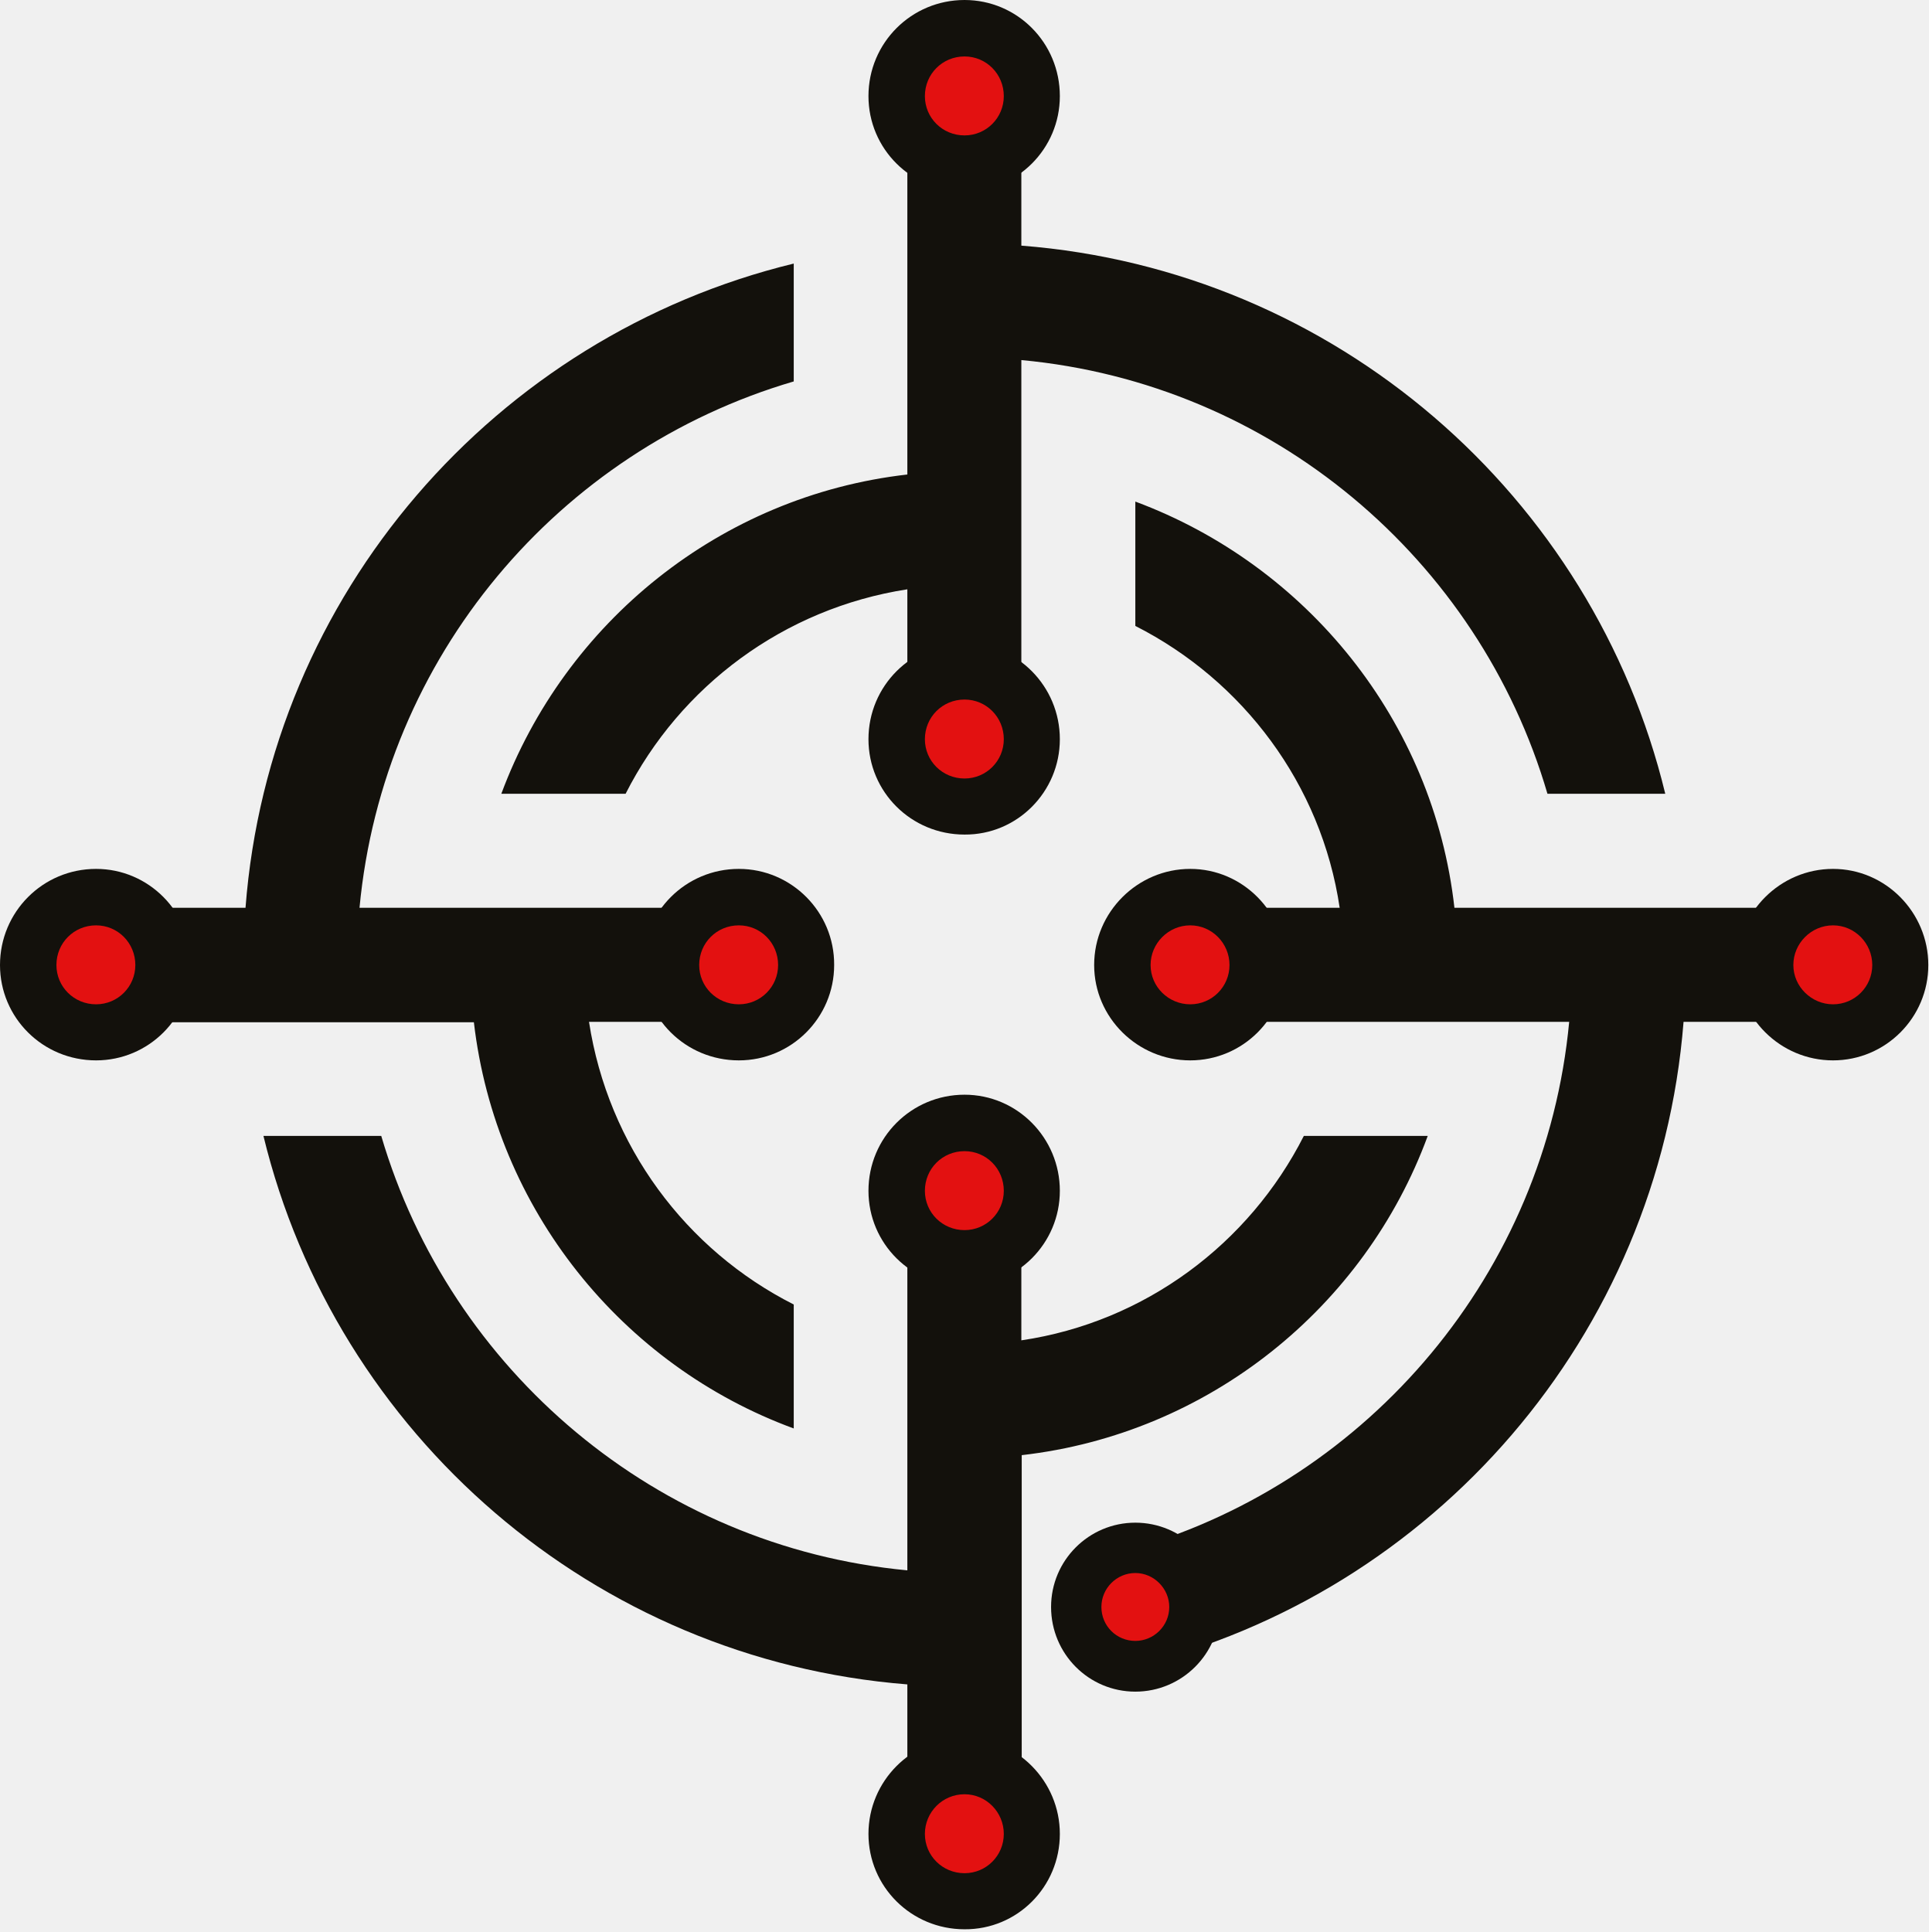
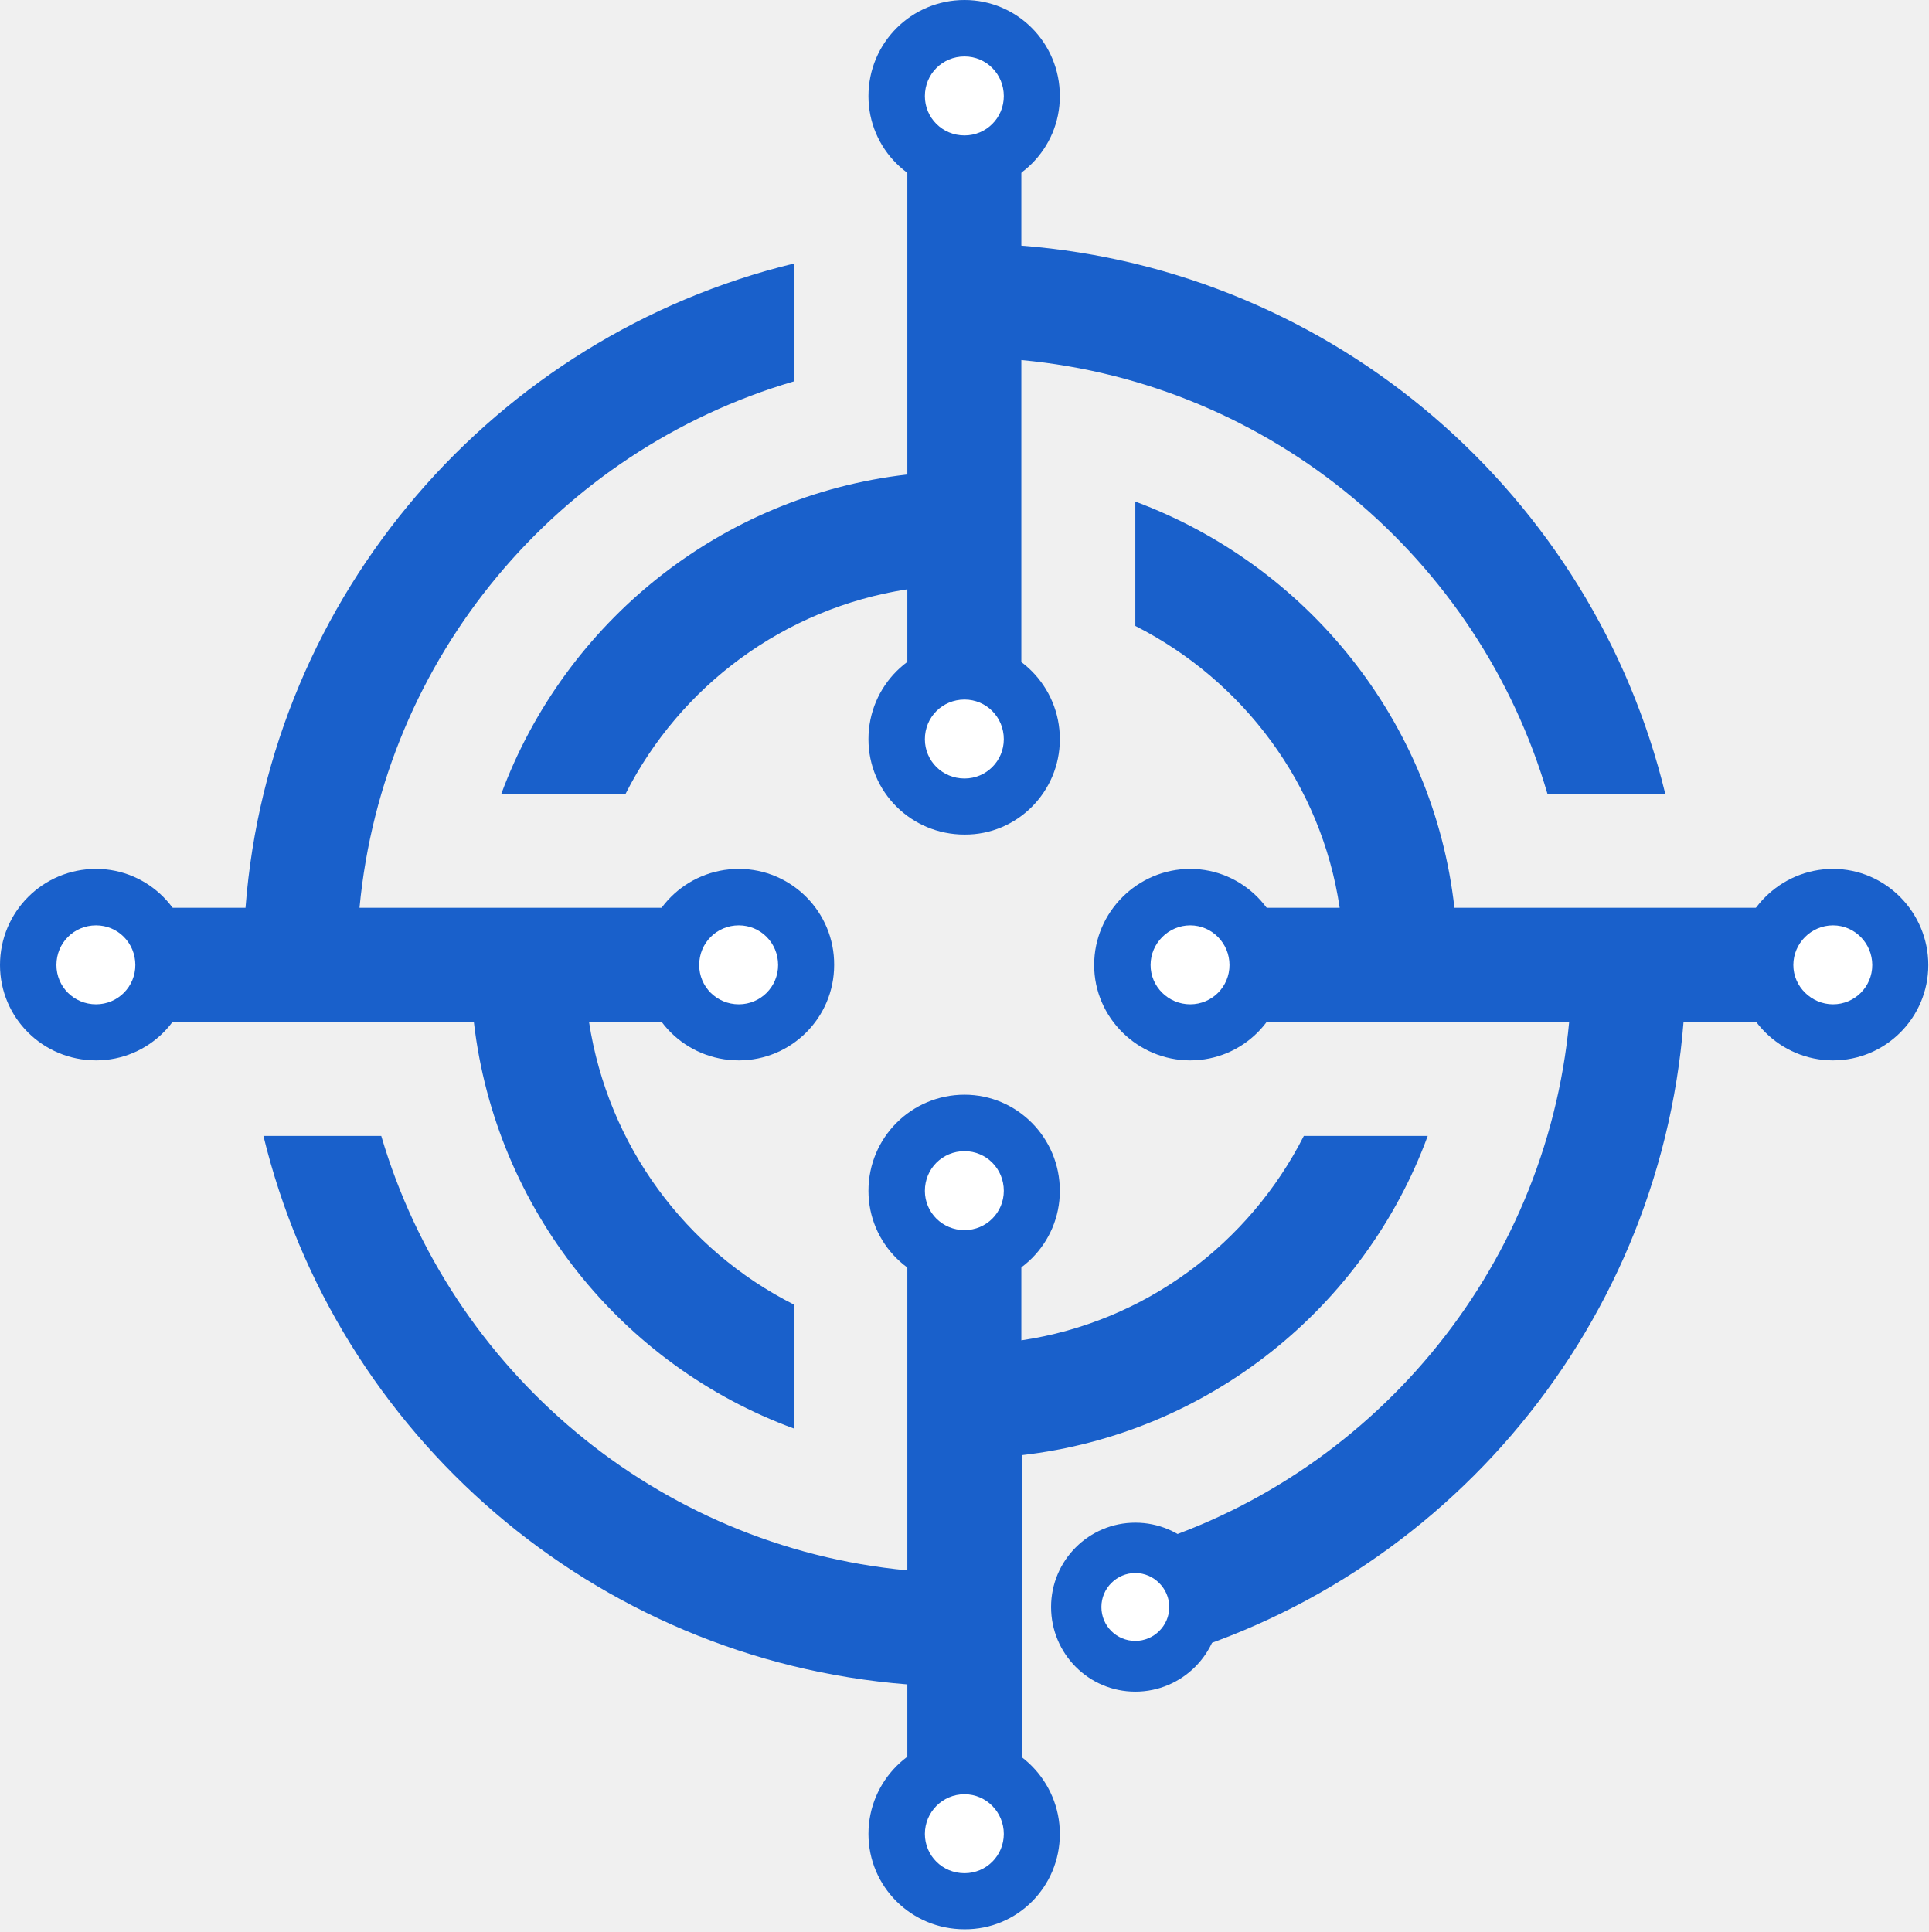
<svg xmlns="http://www.w3.org/2000/svg" width="510" height="511" viewBox="0 0 510 511" fill="none">
-   <path fill-rule="evenodd" clip-rule="evenodd" d="M239.976 445.511C156.993 438.953 88.831 379.33 69.673 300.437H100.83C119.081 362.482 173.629 409.091 239.976 415.346V300.437H270.124V354.512C302.894 349.67 330.421 328.887 344.84 300.437H377.609C360.973 345.735 319.733 379.229 270.225 384.878V415.245V445.511V476.18H239.976V445.511ZM475.919 240.107V270.273H445.267C438.712 353.402 379.021 421.601 300.172 440.669V409.495C362.182 391.336 408.766 336.655 415.018 270.273H300.273V240.107H354.318C349.478 207.421 328.707 179.979 300.273 165.553V132.664C345.546 149.512 379.122 190.573 384.667 240.107H415.018H445.267H475.919ZM239.976 34.301H270.124V64.97C353.208 71.427 421.37 131.151 440.427 209.943H409.27C391.121 147.898 336.471 101.39 270.124 95.236V209.943H239.976V155.868C207.307 160.913 179.881 181.493 165.462 209.943H132.592C149.43 164.645 190.468 131.151 239.976 125.502V95.236V64.97V34.301ZM34.282 270.273V240.107H64.934C71.287 157.079 131.079 88.88 209.928 69.712V100.885C147.716 119.146 101.334 173.725 95.083 240.107H209.928V270.273H155.782C160.824 303.06 181.393 330.602 209.928 345.029V377.817C164.555 361.171 131.079 319.908 125.332 270.374H95.083H64.834H34.282V270.273Z" fill="#13110C" />
-   <path fill-rule="evenodd" clip-rule="evenodd" d="M484.792 280.462C498.707 280.462 510 269.163 510 255.241C510 241.318 498.707 229.817 484.792 229.817C470.878 229.817 459.383 241.218 459.383 255.241C459.484 269.163 470.878 280.462 484.792 280.462Z" fill="#13110C" />
-   <path fill-rule="evenodd" clip-rule="evenodd" d="M484.792 265.633C490.54 265.633 495.178 260.992 495.178 255.241C495.178 249.491 490.54 244.749 484.792 244.749C479.045 244.749 474.306 249.491 474.306 255.241C474.306 260.992 479.146 265.633 484.792 265.633Z" fill="#E31111" />
-   <path fill-rule="evenodd" clip-rule="evenodd" d="M280.308 485.058C280.308 471.136 269.015 459.635 255.1 459.635C241.085 459.635 229.691 471.035 229.691 485.058C229.691 498.98 240.984 510.28 255.1 510.28C269.015 510.38 280.308 499.082 280.308 485.058Z" fill="#13110C" />
-   <path fill-rule="evenodd" clip-rule="evenodd" d="M265.487 485.058C265.487 479.308 260.849 474.566 255.101 474.566C249.253 474.566 244.615 479.308 244.615 485.058C244.615 490.809 249.253 495.449 255.101 495.449C260.849 495.449 265.487 490.809 265.487 485.058Z" fill="#E31111" />
-   <path fill-rule="evenodd" clip-rule="evenodd" d="M25.409 280.462C39.324 280.462 50.617 269.163 50.617 255.241C50.617 241.218 39.324 229.817 25.409 229.817C11.293 229.817 0 241.218 0 255.241C0 269.163 11.293 280.462 25.409 280.462Z" fill="#13110C" />
-   <path fill-rule="evenodd" clip-rule="evenodd" d="M25.41 265.633C31.157 265.633 35.795 260.992 35.795 255.241C35.795 249.39 31.157 244.749 25.41 244.749C19.561 244.749 14.923 249.39 14.923 255.241C14.923 260.992 19.561 265.633 25.41 265.633Z" fill="#E31111" />
-   <path fill-rule="evenodd" clip-rule="evenodd" d="M229.691 25.423C229.691 39.346 240.984 50.645 255.1 50.645C269.015 50.645 280.308 39.346 280.308 25.423C280.308 11.299 269.015 0 255.1 0C241.085 0 229.691 11.299 229.691 25.423Z" fill="#13110C" />
-   <path fill-rule="evenodd" clip-rule="evenodd" d="M244.615 25.423C244.615 31.174 249.253 35.815 255.101 35.815C260.849 35.815 265.487 31.174 265.487 25.423C265.487 19.572 260.849 14.931 255.101 14.931C249.253 14.931 244.615 19.572 244.615 25.423Z" fill="#E31111" />
-   <path fill-rule="evenodd" clip-rule="evenodd" d="M300.273 447.428C312.574 447.428 322.657 437.441 322.657 425.031C322.657 412.723 312.574 402.736 300.273 402.736C287.971 402.736 277.989 412.723 277.989 425.031C277.989 437.441 287.971 447.428 300.273 447.428Z" fill="#13110C" />
-   <path fill-rule="evenodd" clip-rule="evenodd" d="M300.273 434.01C305.112 434.01 309.247 430.076 309.247 425.031C309.247 420.189 305.213 416.053 300.273 416.053C295.332 416.053 291.299 420.088 291.299 425.031C291.299 430.076 295.332 434.01 300.273 434.01Z" fill="#E31111" />
-   <path fill-rule="evenodd" clip-rule="evenodd" d="M314.793 280.462C328.707 280.462 340 269.163 340 255.241C340 241.318 328.707 229.817 314.793 229.817C300.878 229.817 289.383 241.218 289.383 255.241C289.383 269.163 300.878 280.462 314.793 280.462Z" fill="#13110C" />
-   <path fill-rule="evenodd" clip-rule="evenodd" d="M314.793 265.633C320.54 265.633 325.178 260.992 325.178 255.241C325.178 249.491 320.54 244.749 314.793 244.749C309.045 244.749 304.306 249.491 304.306 255.241C304.306 260.992 309.045 265.633 314.793 265.633Z" fill="#E31111" />
-   <path fill-rule="evenodd" clip-rule="evenodd" d="M280.308 195.517C280.308 181.494 269.015 170.094 255.1 170.094C241.085 170.094 229.691 181.392 229.691 195.517C229.691 209.439 240.984 220.738 255.1 220.738C269.015 220.839 280.308 209.439 280.308 195.517Z" fill="#13110C" />
-   <path fill-rule="evenodd" clip-rule="evenodd" d="M265.487 195.517C265.487 189.665 260.849 185.024 255.101 185.024C249.253 185.024 244.615 189.665 244.615 195.517C244.615 201.267 249.253 205.908 255.101 205.908C260.849 205.908 265.487 201.267 265.487 195.517Z" fill="#E31111" />
-   <path fill-rule="evenodd" clip-rule="evenodd" d="M195.41 229.817C181.394 229.817 170 241.117 170 255.241C170 269.163 181.293 280.462 195.41 280.462C209.324 280.462 220.617 269.163 220.617 255.241C220.718 241.218 209.324 229.817 195.41 229.817Z" fill="#13110C" />
-   <path fill-rule="evenodd" clip-rule="evenodd" d="M195.409 244.749C189.561 244.749 184.923 249.39 184.923 255.241C184.923 260.992 189.561 265.633 195.409 265.633C201.156 265.633 205.794 260.992 205.794 255.241C205.794 249.39 201.156 244.749 195.409 244.749Z" fill="#E31111" />
-   <path fill-rule="evenodd" clip-rule="evenodd" d="M229.691 314.965C229.691 328.887 240.984 340.186 255.1 340.186C269.015 340.186 280.308 328.887 280.308 314.965C280.308 300.942 269.015 289.542 255.1 289.542C241.085 289.542 229.691 300.841 229.691 314.965Z" fill="#13110C" />
-   <path fill-rule="evenodd" clip-rule="evenodd" d="M244.615 314.966C244.615 320.716 249.253 325.357 255.101 325.357C260.849 325.357 265.487 320.716 265.487 314.966C265.487 309.114 260.849 304.473 255.101 304.473C249.253 304.473 244.615 309.114 244.615 314.966Z" fill="#E31111" />
+   <g clip-path="url(#clip0_8_113)">
+     <path fill-rule="evenodd" clip-rule="evenodd" d="M239.976 445.511C156.993 438.953 88.831 379.33 69.673 300.437H100.83C119.081 362.482 173.629 409.091 239.976 415.346V300.437H270.124V354.512C302.894 349.67 330.421 328.887 344.84 300.437H377.609C360.973 345.735 319.733 379.229 270.225 384.878V415.245V445.511V476.18H239.976V445.511ZM475.919 240.107V270.273H445.267C438.712 353.402 379.021 421.601 300.172 440.669V409.495C362.182 391.336 408.766 336.655 415.018 270.273H300.273V240.107H354.318C349.478 207.421 328.707 179.979 300.273 165.553V132.664C345.546 149.512 379.122 190.573 384.667 240.107H415.018H445.267H475.919ZM239.976 34.301H270.124V64.97C353.208 71.427 421.37 131.151 440.427 209.943H409.27C391.121 147.898 336.471 101.39 270.124 95.236V209.943H239.976V155.868C207.307 160.913 179.881 181.493 165.462 209.943H132.592C149.43 164.645 190.468 131.151 239.976 125.502V95.236V64.97V34.301ZM34.282 270.273V240.107H64.934C71.287 157.079 131.079 88.88 209.928 69.712V100.885C147.716 119.146 101.334 173.725 95.083 240.107H209.928V270.273H155.782C160.824 303.06 181.393 330.602 209.928 345.029V377.817C164.555 361.171 131.079 319.908 125.332 270.374H95.083H64.834H34.282V270.273Z" fill="#1960CB" />
+     <path fill-rule="evenodd" clip-rule="evenodd" d="M484.792 280.462C498.707 280.462 510 269.163 510 255.241C510 241.318 498.707 229.817 484.792 229.817C470.878 229.817 459.383 241.218 459.383 255.241C459.484 269.163 470.878 280.462 484.792 280.462Z" fill="#1960CB" />
+     <path fill-rule="evenodd" clip-rule="evenodd" d="M484.792 265.633C490.54 265.633 495.178 260.992 495.178 255.241C495.178 249.491 490.54 244.749 484.792 244.749C479.045 244.749 474.306 249.491 474.306 255.241C474.306 260.992 479.146 265.633 484.792 265.633Z" fill="white" />
+     <path fill-rule="evenodd" clip-rule="evenodd" d="M280.308 485.058C280.308 471.136 269.015 459.635 255.1 459.635C241.085 459.635 229.691 471.035 229.691 485.058C229.691 498.98 240.984 510.28 255.1 510.28C269.015 510.38 280.308 499.082 280.308 485.058Z" fill="#1960CB" />
+     <path fill-rule="evenodd" clip-rule="evenodd" d="M265.487 485.058C265.487 479.308 260.849 474.566 255.101 474.566C249.253 474.566 244.615 479.308 244.615 485.058C244.615 490.809 249.253 495.449 255.101 495.449C260.849 495.449 265.487 490.809 265.487 485.058Z" fill="white" />
+     <path fill-rule="evenodd" clip-rule="evenodd" d="M25.409 280.462C39.324 280.462 50.617 269.163 50.617 255.241C50.617 241.218 39.324 229.817 25.409 229.817C11.293 229.817 0 241.218 0 255.241C0 269.163 11.293 280.462 25.409 280.462Z" fill="#1960CB" />
+     <path fill-rule="evenodd" clip-rule="evenodd" d="M25.409 265.633C31.157 265.633 35.795 260.992 35.795 255.241C35.795 249.39 31.157 244.749 25.409 244.749C19.561 244.749 14.923 249.39 14.923 255.241C14.923 260.992 19.561 265.633 25.409 265.633Z" fill="white" />
+     <path fill-rule="evenodd" clip-rule="evenodd" d="M229.691 25.423C229.691 39.346 240.984 50.645 255.1 50.645C269.015 50.645 280.308 39.346 280.308 25.423C280.308 11.299 269.015 0 255.1 0C241.085 0 229.691 11.299 229.691 25.423Z" fill="#1960CB" />
+     <path fill-rule="evenodd" clip-rule="evenodd" d="M244.615 25.423C244.615 31.174 249.253 35.815 255.101 35.815C260.849 35.815 265.487 31.174 265.487 25.423C265.487 19.572 260.849 14.931 255.101 14.931C249.253 14.931 244.615 19.572 244.615 25.423Z" fill="white" />
+     <path fill-rule="evenodd" clip-rule="evenodd" d="M300.273 447.428C312.574 447.428 322.657 437.441 322.657 425.031C322.657 412.723 312.574 402.736 300.273 402.736C287.971 402.736 277.989 412.723 277.989 425.031C277.989 437.441 287.971 447.428 300.273 447.428Z" fill="#1960CB" />
+     <path fill-rule="evenodd" clip-rule="evenodd" d="M300.273 434.01C305.112 434.01 309.247 430.076 309.247 425.031C309.247 420.189 305.213 416.053 300.273 416.053C295.332 416.053 291.299 420.088 291.299 425.031C291.299 430.076 295.332 434.01 300.273 434.01Z" fill="white" />
+     <path fill-rule="evenodd" clip-rule="evenodd" d="M314.793 280.462C328.707 280.462 340 269.163 340 255.241C340 241.318 328.707 229.817 314.793 229.817C300.878 229.817 289.383 241.218 289.383 255.241C289.383 269.163 300.878 280.462 314.793 280.462Z" fill="#1960CB" />
+     <path fill-rule="evenodd" clip-rule="evenodd" d="M314.793 265.633C320.54 265.633 325.178 260.992 325.178 255.241C325.178 249.491 320.54 244.749 314.793 244.749C309.045 244.749 304.306 249.491 304.306 255.241C304.306 260.992 309.045 265.633 314.793 265.633Z" fill="white" />
+     <path fill-rule="evenodd" clip-rule="evenodd" d="M280.308 195.517C280.308 181.494 269.015 170.094 255.1 170.094C241.085 170.094 229.691 181.392 229.691 195.517C229.691 209.439 240.984 220.738 255.1 220.738C269.015 220.839 280.308 209.439 280.308 195.517Z" fill="#1960CB" />
+     <path fill-rule="evenodd" clip-rule="evenodd" d="M265.487 195.517C265.487 189.665 260.849 185.024 255.101 185.024C249.253 185.024 244.615 189.665 244.615 195.517C244.615 201.267 249.253 205.908 255.101 205.908C260.849 205.908 265.487 201.267 265.487 195.517Z" fill="white" />
+     <path fill-rule="evenodd" clip-rule="evenodd" d="M195.41 229.817C181.394 229.817 170 241.117 170 255.241C170 269.163 181.293 280.462 195.41 280.462C209.324 280.462 220.617 269.163 220.617 255.241C220.718 241.218 209.324 229.817 195.41 229.817Z" fill="#1960CB" />
+     <path fill-rule="evenodd" clip-rule="evenodd" d="M195.409 244.749C189.561 244.749 184.923 249.39 184.923 255.241C184.923 260.992 189.561 265.633 195.409 265.633C201.156 265.633 205.794 260.992 205.794 255.241C205.794 249.39 201.156 244.749 195.409 244.749Z" fill="white" />
+     <path fill-rule="evenodd" clip-rule="evenodd" d="M229.691 314.965C229.691 328.887 240.984 340.186 255.1 340.186C269.015 340.186 280.308 328.887 280.308 314.965C280.308 300.942 269.015 289.542 255.1 289.542C241.085 289.542 229.691 300.841 229.691 314.965Z" fill="#1960CB" />
+     <path fill-rule="evenodd" clip-rule="evenodd" d="M244.615 314.966C244.615 320.716 249.253 325.357 255.101 325.357C260.849 325.357 265.487 320.716 265.487 314.966C265.487 309.114 260.849 304.473 255.101 304.473C249.253 304.473 244.615 309.114 244.615 314.966Z" fill="white" />
+   </g>
+   <defs>
+     <clipPath id="clip0_8_113">
+       <rect width="510" height="511" fill="white" />
+     </clipPath>
+   </defs>
</svg>
